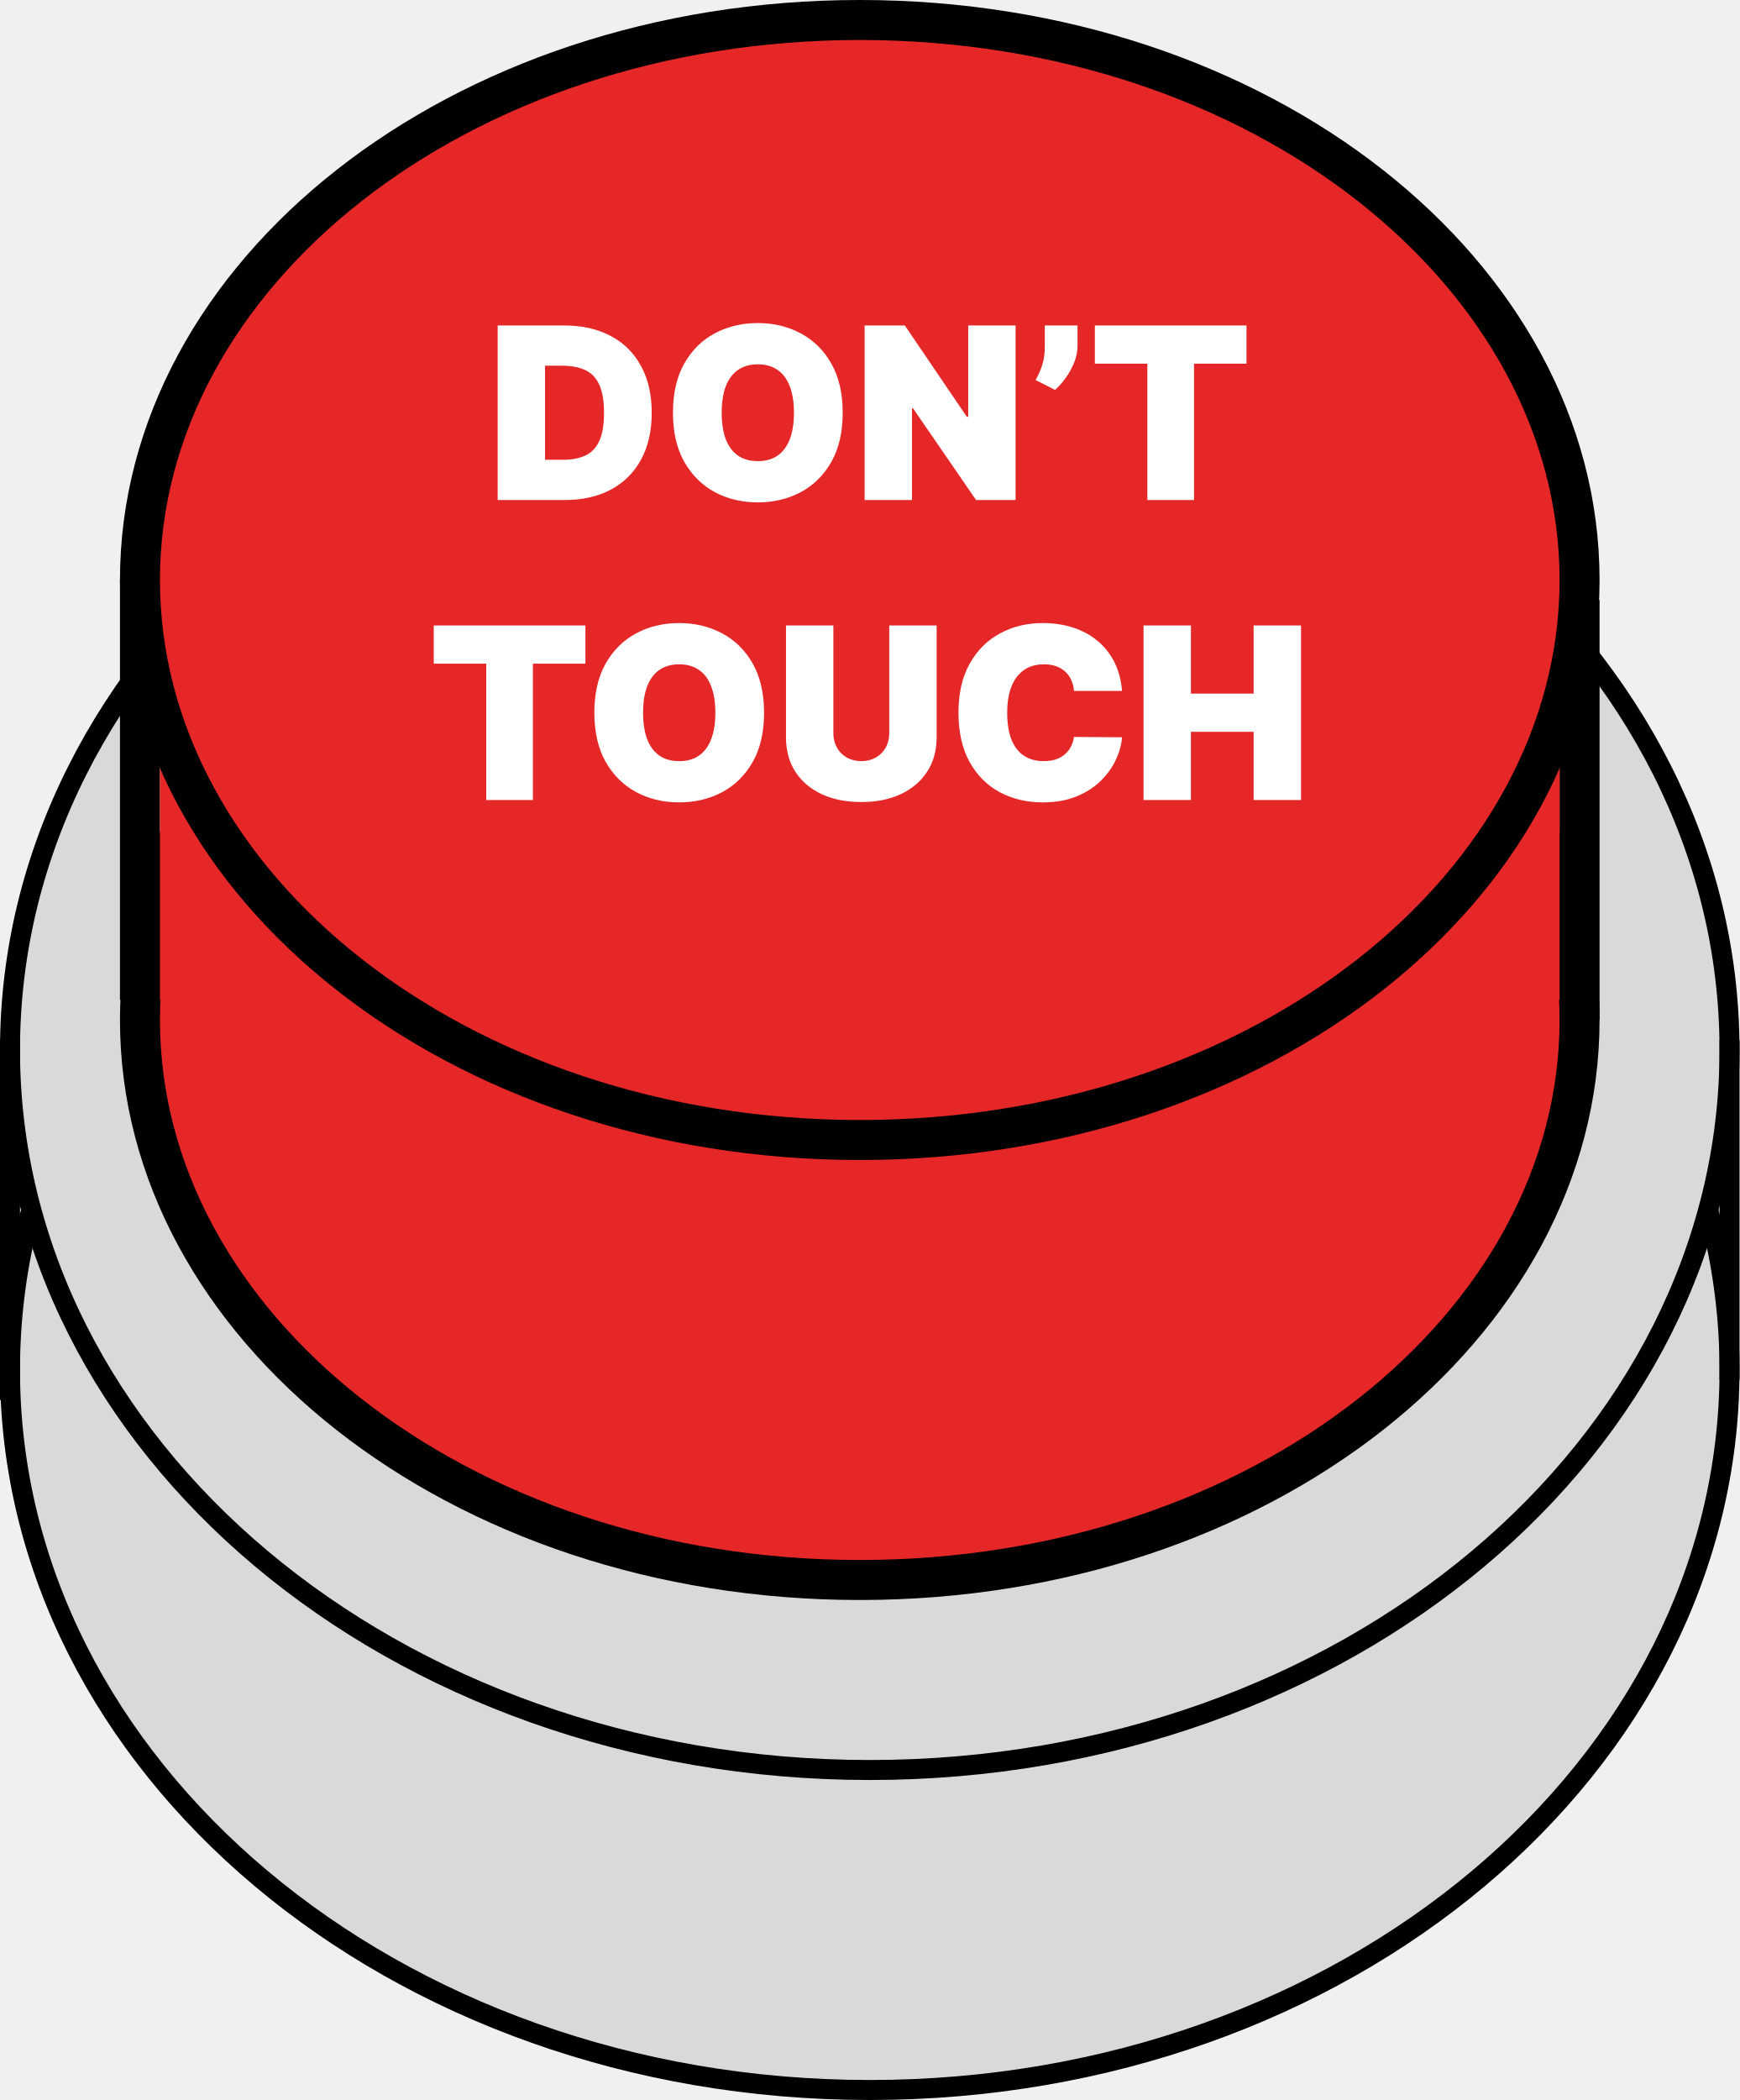
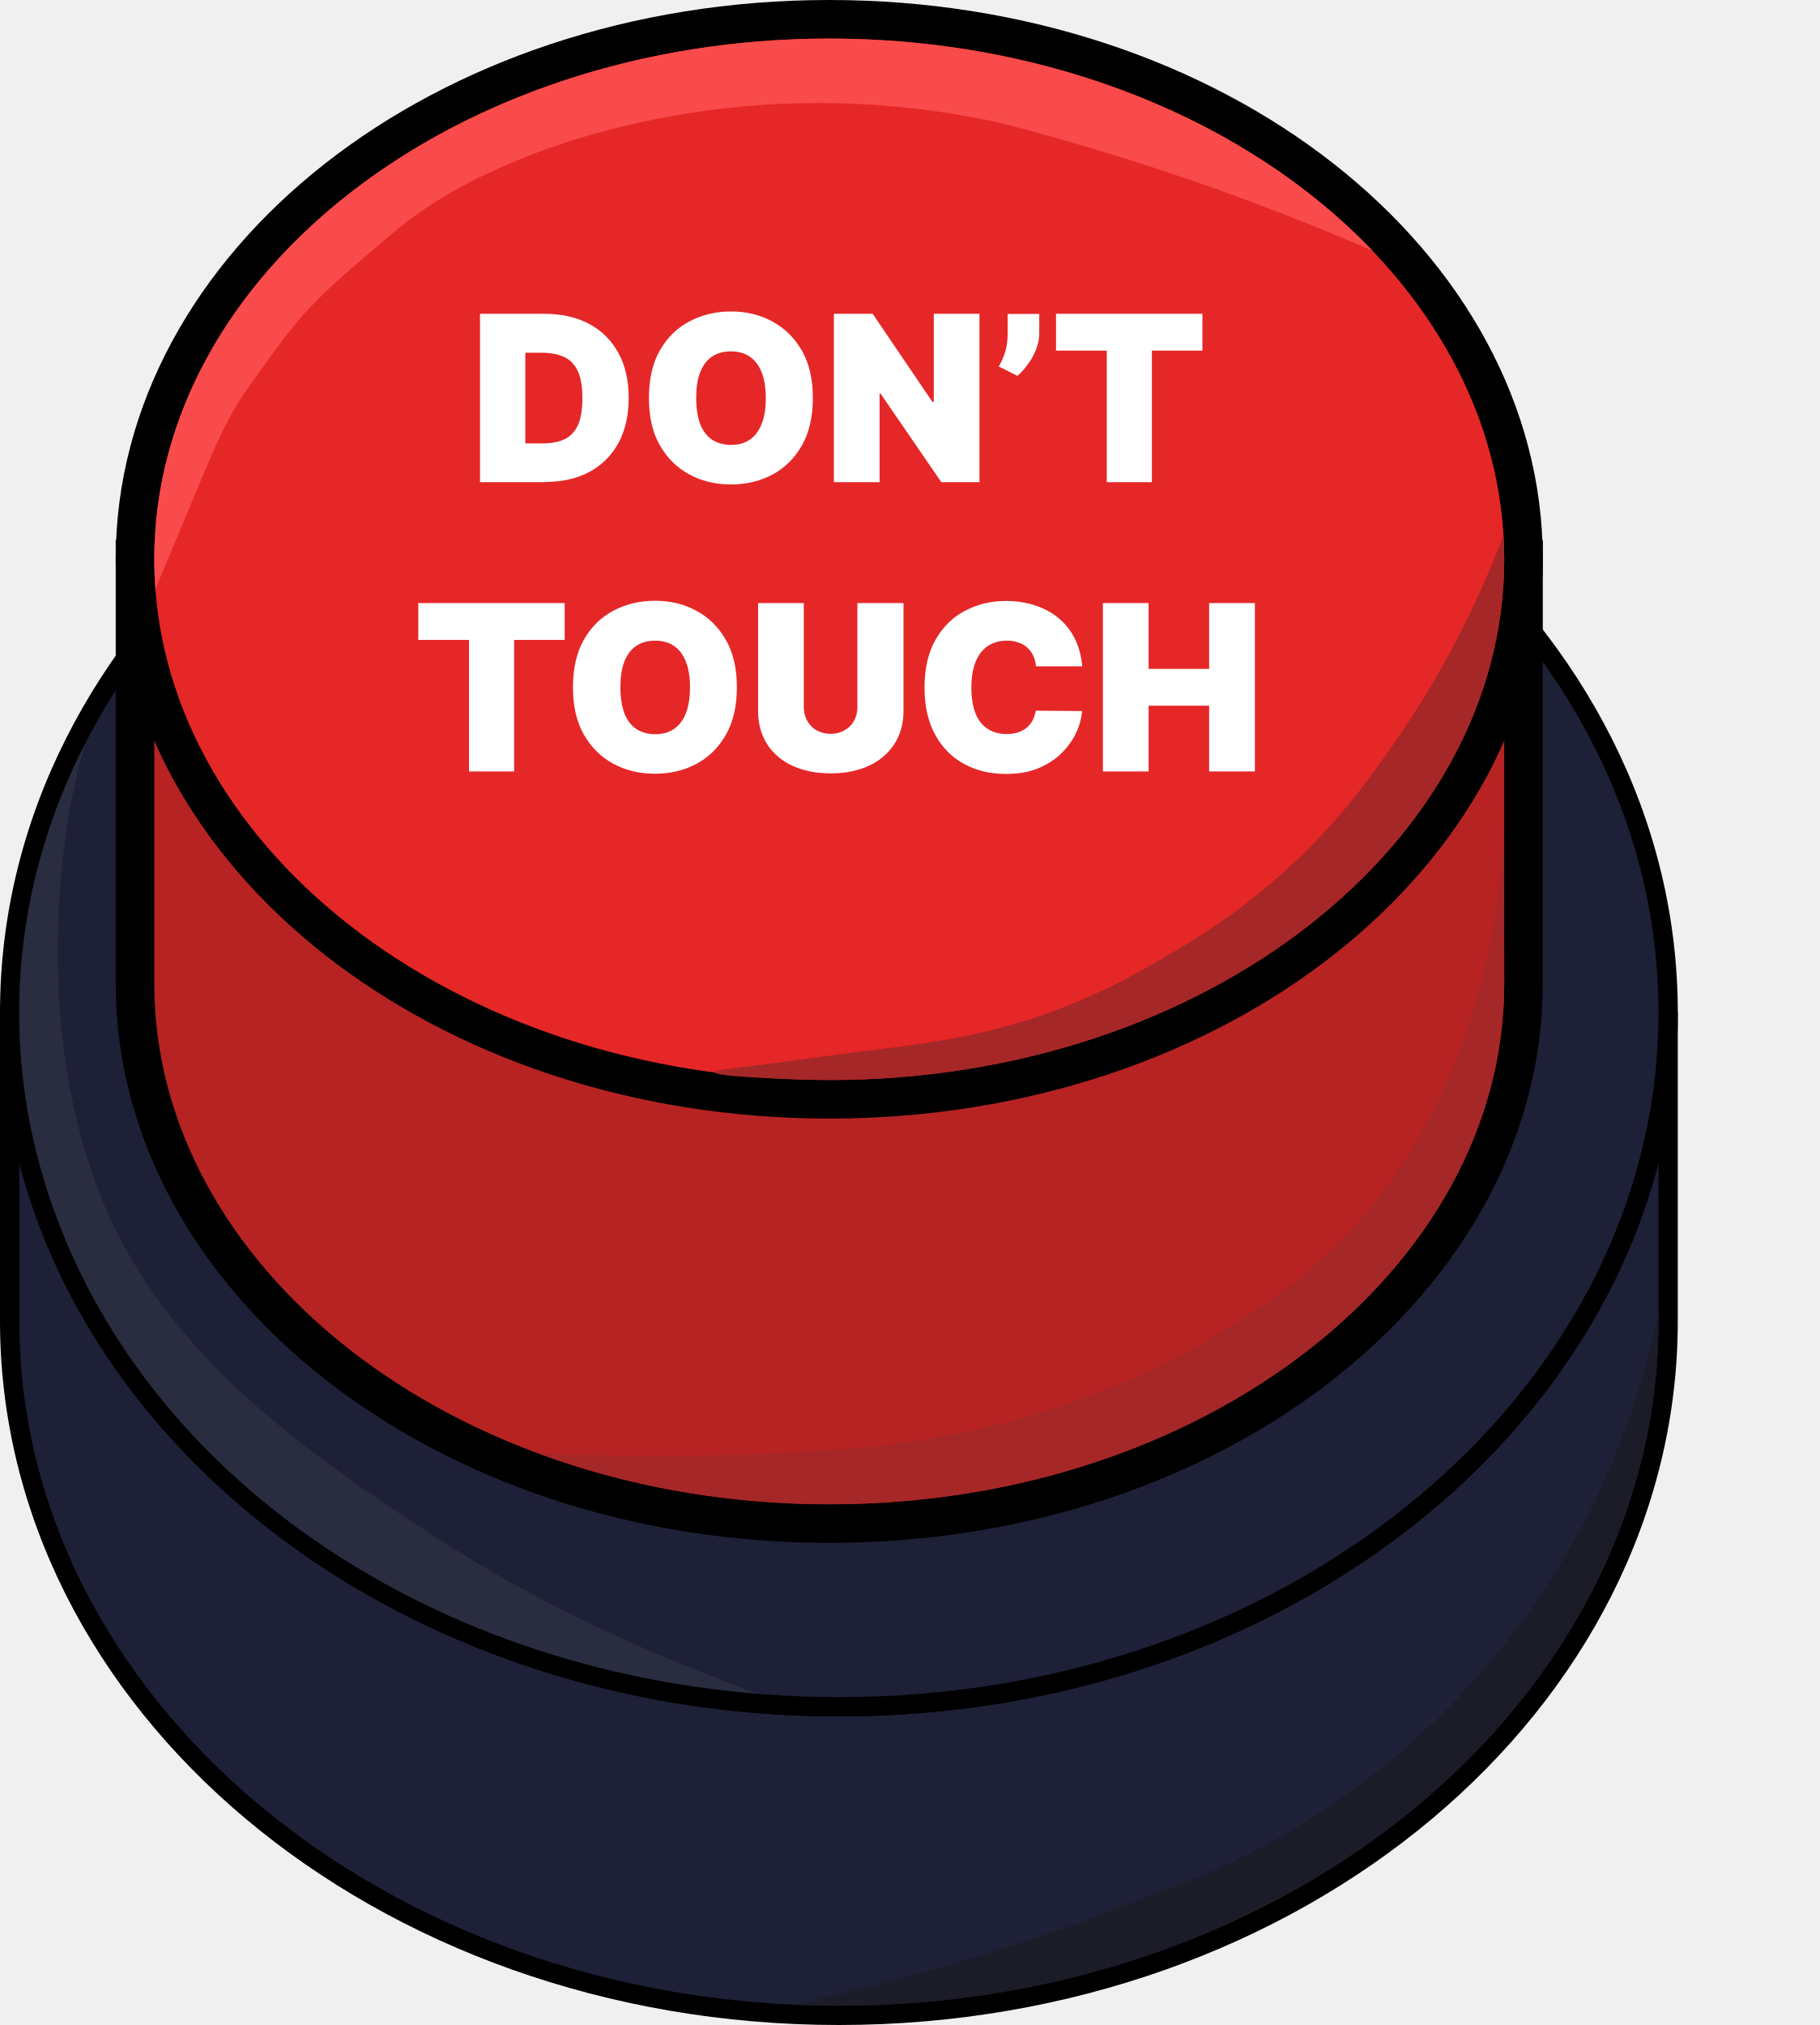
- <svg xmlns="http://www.w3.org/2000/svg" width="87" height="105" viewBox="0 0 87 105" fill="none">
-   <path d="M86.5 68.5C86.5 88.304 67.334 104.5 43.5 104.5C19.666 104.5 0.5 88.304 0.5 68.5C0.5 48.696 19.666 32.5 43.5 32.5C67.334 32.5 86.5 48.696 86.5 68.5Z" fill="#D9D9D9" stroke="black" />
-   <path d="M86.5 52.5C86.5 72.304 67.334 88.5 43.5 88.5C19.666 88.5 0.5 72.304 0.5 52.5C0.5 32.696 19.666 16.5 43.5 16.5C67.334 16.5 86.5 32.696 86.5 52.5Z" fill="#D9D9D9" stroke="black" />
-   <line x1="0.5" y1="52" x2="0.5" y2="70" stroke="black" />
-   <line x1="86.5" y1="52" x2="86.5" y2="69" stroke="black" />
-   <path d="M79 51C79 66.251 63.123 79 43 79C22.877 79 7 66.251 7 51C7 35.749 22.877 23 43 23C63.123 23 79 35.749 79 51Z" fill="#E62727" stroke="black" stroke-width="2" />
-   <line x1="7" y1="50" x2="7" y2="29" stroke="black" stroke-width="2" />
-   <line x1="79" y1="51" x2="79" y2="30" stroke="black" stroke-width="2" />
-   <rect x="8" y="26" width="70" height="24" fill="#E62727" />
-   <path d="M79 29C79 44.251 63.123 57 43 57C22.877 57 7 44.251 7 29C7 13.749 22.877 1 43 1C63.123 1 79 13.749 79 29Z" fill="#E62727" stroke="black" stroke-width="2" />
-   <path d="M28.249 25H24.891V16.273H28.215C29.112 16.273 29.888 16.447 30.541 16.797C31.197 17.143 31.703 17.643 32.058 18.297C32.416 18.947 32.595 19.727 32.595 20.636C32.595 21.546 32.418 22.327 32.062 22.98C31.707 23.631 31.204 24.131 30.554 24.48C29.903 24.827 29.135 25 28.249 25ZM27.26 22.989H28.163C28.595 22.989 28.963 22.919 29.267 22.78C29.574 22.641 29.807 22.401 29.966 22.06C30.128 21.719 30.209 21.244 30.209 20.636C30.209 20.028 30.126 19.554 29.962 19.213C29.8 18.872 29.561 18.632 29.246 18.493C28.933 18.354 28.55 18.284 28.095 18.284H27.26V22.989ZM42.146 20.636C42.146 21.608 41.957 22.428 41.579 23.095C41.201 23.76 40.691 24.264 40.049 24.608C39.407 24.949 38.691 25.119 37.902 25.119C37.106 25.119 36.387 24.947 35.745 24.604C35.106 24.257 34.598 23.751 34.22 23.087C33.845 22.419 33.657 21.602 33.657 20.636C33.657 19.665 33.845 18.847 34.22 18.182C34.598 17.514 35.106 17.01 35.745 16.669C36.387 16.325 37.106 16.153 37.902 16.153C38.691 16.153 39.407 16.325 40.049 16.669C40.691 17.01 41.201 17.514 41.579 18.182C41.957 18.847 42.146 19.665 42.146 20.636ZM39.709 20.636C39.709 20.114 39.639 19.673 39.5 19.315C39.363 18.954 39.16 18.682 38.89 18.497C38.623 18.31 38.294 18.216 37.902 18.216C37.51 18.216 37.179 18.31 36.909 18.497C36.642 18.682 36.439 18.954 36.299 19.315C36.163 19.673 36.095 20.114 36.095 20.636C36.095 21.159 36.163 21.601 36.299 21.962C36.439 22.32 36.642 22.592 36.909 22.78C37.179 22.965 37.51 23.057 37.902 23.057C38.294 23.057 38.623 22.965 38.89 22.78C39.16 22.592 39.363 22.32 39.5 21.962C39.639 21.601 39.709 21.159 39.709 20.636ZM50.793 16.273V25H48.816L45.663 20.415H45.611V25H43.242V16.273H45.254L48.356 20.841H48.424V16.273H50.793ZM53.891 16.273V17.296C53.891 17.574 53.834 17.852 53.721 18.131C53.61 18.406 53.468 18.663 53.295 18.902C53.124 19.138 52.948 19.335 52.766 19.494L51.795 19C51.914 18.796 52.021 18.558 52.114 18.288C52.208 18.018 52.255 17.688 52.255 17.296V16.273H53.891ZM54.758 18.182V16.273H62.343V18.182H59.718V25H57.383V18.182H54.758ZM21.693 33.182V31.273H29.278V33.182H26.653V40H24.318V33.182H21.693ZM38.214 35.636C38.214 36.608 38.025 37.428 37.648 38.095C37.27 38.76 36.76 39.264 36.118 39.608C35.476 39.949 34.76 40.119 33.97 40.119C33.175 40.119 32.456 39.947 31.814 39.604C31.174 39.257 30.666 38.751 30.288 38.087C29.913 37.419 29.726 36.602 29.726 35.636C29.726 34.665 29.913 33.847 30.288 33.182C30.666 32.514 31.174 32.01 31.814 31.669C32.456 31.325 33.175 31.153 33.97 31.153C34.76 31.153 35.476 31.325 36.118 31.669C36.76 32.01 37.27 32.514 37.648 33.182C38.025 33.847 38.214 34.665 38.214 35.636ZM35.777 35.636C35.777 35.114 35.707 34.673 35.568 34.315C35.432 33.955 35.228 33.682 34.959 33.497C34.692 33.31 34.362 33.216 33.97 33.216C33.578 33.216 33.247 33.31 32.977 33.497C32.71 33.682 32.507 33.955 32.368 34.315C32.231 34.673 32.163 35.114 32.163 35.636C32.163 36.159 32.231 36.601 32.368 36.962C32.507 37.32 32.71 37.592 32.977 37.78C33.247 37.965 33.578 38.057 33.97 38.057C34.362 38.057 34.692 37.965 34.959 37.78C35.228 37.592 35.432 37.32 35.568 36.962C35.707 36.601 35.777 36.159 35.777 35.636ZM44.475 31.273H46.845V36.864C46.845 37.528 46.685 38.104 46.367 38.59C46.052 39.072 45.612 39.446 45.046 39.71C44.481 39.972 43.825 40.102 43.078 40.102C42.325 40.102 41.666 39.972 41.1 39.71C40.535 39.446 40.095 39.072 39.779 38.59C39.467 38.104 39.31 37.528 39.31 36.864V31.273H41.68V36.659C41.68 36.929 41.739 37.17 41.859 37.383C41.978 37.594 42.143 37.758 42.353 37.878C42.566 37.997 42.808 38.057 43.078 38.057C43.35 38.057 43.592 37.997 43.802 37.878C44.012 37.758 44.177 37.594 44.296 37.383C44.416 37.17 44.475 36.929 44.475 36.659V31.273ZM56.118 34.545H53.715C53.698 34.347 53.653 34.166 53.579 34.004C53.508 33.842 53.408 33.703 53.28 33.587C53.155 33.467 53.003 33.376 52.824 33.314C52.645 33.249 52.442 33.216 52.215 33.216C51.817 33.216 51.481 33.312 51.205 33.506C50.932 33.699 50.725 33.976 50.583 34.337C50.444 34.697 50.374 35.131 50.374 35.636C50.374 36.17 50.445 36.618 50.587 36.979C50.732 37.337 50.941 37.606 51.214 37.788C51.486 37.967 51.815 38.057 52.198 38.057C52.417 38.057 52.613 38.03 52.786 37.976C52.959 37.919 53.11 37.838 53.238 37.733C53.366 37.628 53.469 37.501 53.549 37.354C53.631 37.203 53.687 37.034 53.715 36.847L56.118 36.864C56.09 37.233 55.986 37.609 55.807 37.993C55.628 38.374 55.374 38.726 55.045 39.05C54.718 39.371 54.313 39.629 53.83 39.825C53.347 40.021 52.786 40.119 52.147 40.119C51.346 40.119 50.627 39.947 49.991 39.604C49.357 39.26 48.856 38.754 48.486 38.087C48.12 37.419 47.937 36.602 47.937 35.636C47.937 34.665 48.124 33.847 48.499 33.182C48.874 32.514 49.38 32.01 50.016 31.669C50.653 31.325 51.363 31.153 52.147 31.153C52.698 31.153 53.205 31.229 53.668 31.379C54.131 31.53 54.538 31.75 54.887 32.04C55.236 32.327 55.518 32.68 55.731 33.101C55.944 33.521 56.073 34.003 56.118 34.545ZM57.193 40V31.273H59.563V34.682H62.699V31.273H65.068V40H62.699V36.591H59.563V40H57.193Z" fill="white" />
+ <svg xmlns="http://www.w3.org/2000/svg" id="Button" viewBox="0 0 94.34 105">
+   <defs>
+     <style>
+       .cls-1 {
+         fill: #b72323;
+       }
+ 
+       .cls-1, .cls-2 {
+         stroke-width: 2px;
+       }
+ 
+       .cls-1, .cls-2, .cls-3 {
+         stroke: #000;
+       }
+ 
+       .cls-4 {
+         fill: #a62727;
+       }
+ 
+       .cls-4, .cls-5, .cls-6, .cls-7, .cls-8 {
+         stroke-width: 0px;
+       }
+ 
+       .cls-2 {
+         fill: #e62727;
+       }
+ 
+       .cls-5 {
+         fill: #1b1c28;
+       }
+ 
+       .cls-3 {
+         fill: #1e2037;
+       }
+ 
+       .cls-6 {
+         fill: #f94b4b;
+       }
+ 
+       .cls-7 {
+         fill: #fff;
+       }
+ 
+       .cls-8 {
+         fill: #2a2d3f;
+       }
+     </style>
+   </defs>
+   <g id="Bot_blue">
+     <path class="cls-3" d="M86.5,52.5v16c0,19.8-19.17,36-43,36S.5,88.3.5,68.5v-16c0,2.75.37,5.43,1.07,8,4.34,15.99,21.41,28,41.93,28s37.59-12.01,41.93-28c.7-2.57,1.07-5.25,1.07-8Z" />
+     <path class="cls-5" d="M86,67.89v.61c0,19.58-19.07,35.5-42.5,35.5-.75,0-1.49-.02-2.22-.05,1.65-.41,3.29-.82,4.94-1.23,1.92-.5,3.91-1.08,5.98-1.74,2.78-.89,5.38-1.85,7.79-2.82,2.77-.98,6.53-2.65,10.45-5.55,3.29-2.44,5.68-5,7.34-7.07,1.99-2.45,4.39-6,6.21-10.66,1-2.55,1.62-4.93,2.02-6.99Z" />
+   </g>
+   <g id="Top_blue">
+     <path class="cls-3" d="M86.5,52.5c0,2.75-.37,5.43-1.07,8-4.34,15.99-21.41,28-41.93,28S5.91,76.49,1.57,60.5c-.7-2.57-1.07-5.25-1.07-8C.5,32.7,19.67,16.5,43.5,16.5s43,16.2,43,36Z" />
+     <path class="cls-8" d="M39.16,87.81c-18.08-1.5-33.01-12.36-37.11-27.44-.7-2.57-1.05-5.21-1.05-7.87,0-4.9,1.2-9.57,3.36-13.82-.61,2.27-1.25,5.47-1.34,9.34-.05,2.18-.14,7.85,2.05,13.62,3.15,8.32,10.48,13.5,17.67,18.16,4.33,2.8,8.72,4.95,13.51,6.86,1.44.57,2.95,1.15,2.91,1.15Z" />
+   </g>
+   <g id="Bot_red">
+     <path class="cls-1" d="M79,29v22c0,15.25-15.88,28-36,28S7,66.25,7,51v-22h13.76c6.09-3.75,13.79-6,22.24-6s16.15,2.25,22.24,6h13.76Z" />
+     <path class="cls-4" d="M77.98,40.67c0,3.44.01,6.89.02,10.33,0,14.89-15.7,27-35,27-5.37,0-10.46-.94-15.01-2.62,1.59.05,3.82.11,6.49.1,1.33,0,3.98-.02,6.31-.14,3.37-.18,8.3-.45,14.12-2.39,4.62-1.54,7.75-3.45,8.56-3.96,2.06-1.28,4.91-3.09,7.63-6.41.4-.49,2.04-2.53,3.57-5.73,2.87-6,3.39-11.98,3.32-16.17Z" />
+   </g>
+   <g id="Top_red">
+     <g id="Top_red-2" data-name="Top_red">
+       <path class="cls-2" d="M79,29c0,15.25-15.88,28-36,28S7,44.25,7,29,22.88,1,43,1s36,12.75,36,28Z" />
+       <path class="cls-4" d="M78,29c0,14.89-15.7,27-35,27-.84,0-5.94-.13-5.94-.4,0-.11.79-.19,2.04-.34,2.04-.25,4.07-.56,6.11-.81,2.56-.31,5.17-.63,8.19-1.6,3.17-1.02,5.44-2.31,6.96-3.2,1.37-.8,3.72-2.17,6.31-4.52,2.65-2.4,4.22-4.6,5.45-6.35,1.74-2.46,3.98-6.13,5.84-11.02.03.42.04.83.04,1.25Z" />
+     </g>
+     <path class="cls-6" d="M71.17,13c-2.05-.89-4.2-1.76-6.46-2.6-4.54-1.69-8.88-3.01-12.93-4.05-3.89-.84-8.72-1.35-14.14-.74-5.07.57-8.72,1.89-9.84,2.32-2.75,1.05-5.27,2.31-7.51,4.22-1.34,1.15-2.77,2.3-4.02,3.59-1.32,1.35-2.35,2.91-3.45,4.44-1.08,1.51-1.71,3.09-2.43,4.79-.78,1.86-1.55,3.71-2.33,5.57-.04-.51-.06-1.02-.06-1.53C8,14.11,23.7,2,43,2c11.54,0,21.79,4.33,28.17,11Z" />
+   </g>
+   <path id="Text" class="cls-7" d="M28.25,25h-3.36v-8.73h3.32c.9,0,1.67.17,2.33.52.66.35,1.16.85,1.52,1.5.36.65.54,1.43.54,2.34s-.18,1.69-.53,2.34c-.36.65-.86,1.15-1.51,1.5-.65.35-1.42.52-2.31.52ZM27.26,22.99h.9c.43,0,.8-.07,1.1-.21.31-.14.54-.38.7-.72.16-.34.24-.82.24-1.42s-.08-1.08-.25-1.42c-.16-.34-.4-.58-.72-.72-.31-.14-.7-.21-1.15-.21h-.84v4.7ZM42.15,20.64c0,.97-.19,1.79-.57,2.46-.38.66-.89,1.17-1.53,1.51-.64.34-1.36.51-2.15.51s-1.51-.17-2.16-.52c-.64-.35-1.15-.85-1.53-1.52-.38-.67-.56-1.48-.56-2.45s.19-1.79.56-2.45c.38-.67.89-1.17,1.53-1.51.64-.34,1.36-.52,2.16-.52s1.51.17,2.15.52c.64.34,1.15.85,1.53,1.51.38.66.57,1.48.57,2.45ZM39.71,20.64c0-.52-.07-.96-.21-1.32-.14-.36-.34-.63-.61-.82-.27-.19-.6-.28-.99-.28s-.72.09-.99.28c-.27.18-.47.46-.61.82-.14.36-.2.8-.2,1.32s.07.96.2,1.33c.14.36.34.63.61.82.27.18.6.28.99.28s.72-.09.99-.28c.27-.19.47-.46.61-.82.14-.36.21-.8.21-1.33ZM50.79,16.27v8.73h-1.98l-3.15-4.59h-.05v4.59h-2.37v-8.73h2.01l3.1,4.57h.07v-4.57h2.37ZM53.89,16.27v1.02c0,.28-.06.56-.17.84-.11.28-.25.53-.43.77-.17.24-.35.43-.53.59l-.97-.49c.12-.2.23-.44.32-.71.09-.27.14-.6.14-.99v-1.02h1.64ZM54.76,18.18v-1.91h7.59v1.91h-2.62v6.82h-2.34v-6.82h-2.62ZM21.69,33.18v-1.91h7.59v1.91h-2.62v6.82h-2.34v-6.82h-2.62ZM38.21,35.64c0,.97-.19,1.79-.57,2.46-.38.66-.89,1.17-1.53,1.51-.64.34-1.36.51-2.15.51s-1.51-.17-2.16-.52c-.64-.35-1.15-.85-1.53-1.52-.38-.67-.56-1.48-.56-2.45s.19-1.79.56-2.45c.38-.67.89-1.17,1.53-1.51.64-.34,1.36-.52,2.16-.52s1.51.17,2.15.52c.64.34,1.15.85,1.53,1.51.38.66.57,1.48.57,2.45ZM35.78,35.64c0-.52-.07-.96-.21-1.32-.14-.36-.34-.63-.61-.82-.27-.19-.6-.28-.99-.28s-.72.09-.99.28c-.27.18-.47.46-.61.82-.14.36-.2.8-.2,1.32s.07.96.2,1.33c.14.36.34.63.61.82.27.18.6.28.99.28s.72-.09.99-.28c.27-.19.47-.46.61-.82.14-.36.21-.8.21-1.33ZM44.48,31.27h2.37v5.59c0,.66-.16,1.24-.48,1.73-.32.48-.76.86-1.32,1.12-.57.26-1.22.39-1.97.39s-1.41-.13-1.98-.39c-.57-.26-1.01-.64-1.32-1.12-.31-.49-.47-1.06-.47-1.73v-5.59h2.37v5.39c0,.27.06.51.18.72.12.21.28.38.49.49.21.12.45.18.72.18s.51-.06.72-.18c.21-.12.38-.28.49-.49.12-.21.18-.45.18-.72v-5.39ZM56.12,34.55h-2.4c-.02-.2-.06-.38-.14-.54-.07-.16-.17-.3-.3-.42-.12-.12-.28-.21-.46-.27-.18-.07-.38-.1-.61-.1-.4,0-.73.1-1.01.29-.27.19-.48.47-.62.83-.14.36-.21.79-.21,1.3,0,.53.07.98.21,1.34.14.36.35.63.63.81.27.18.6.27.98.27.22,0,.41-.03.59-.08.17-.06.32-.14.45-.24.13-.11.23-.23.31-.38.08-.15.14-.32.17-.51l2.4.02c-.03.37-.13.75-.31,1.13-.18.38-.43.73-.76,1.06-.33.32-.73.58-1.21.78-.48.2-1.04.29-1.68.29-.8,0-1.52-.17-2.16-.52-.63-.34-1.14-.85-1.5-1.52-.37-.67-.55-1.48-.55-2.45s.19-1.79.56-2.45c.38-.67.88-1.17,1.52-1.51.64-.34,1.35-.52,2.13-.52.55,0,1.06.08,1.52.23.46.15.87.37,1.22.66.35.29.63.64.84,1.06.21.42.34.9.39,1.44ZM57.19,40v-8.73h2.37v3.41h3.14v-3.41h2.37v8.73h-2.37v-3.41h-3.14v3.41h-2.37Z" />
</svg>
